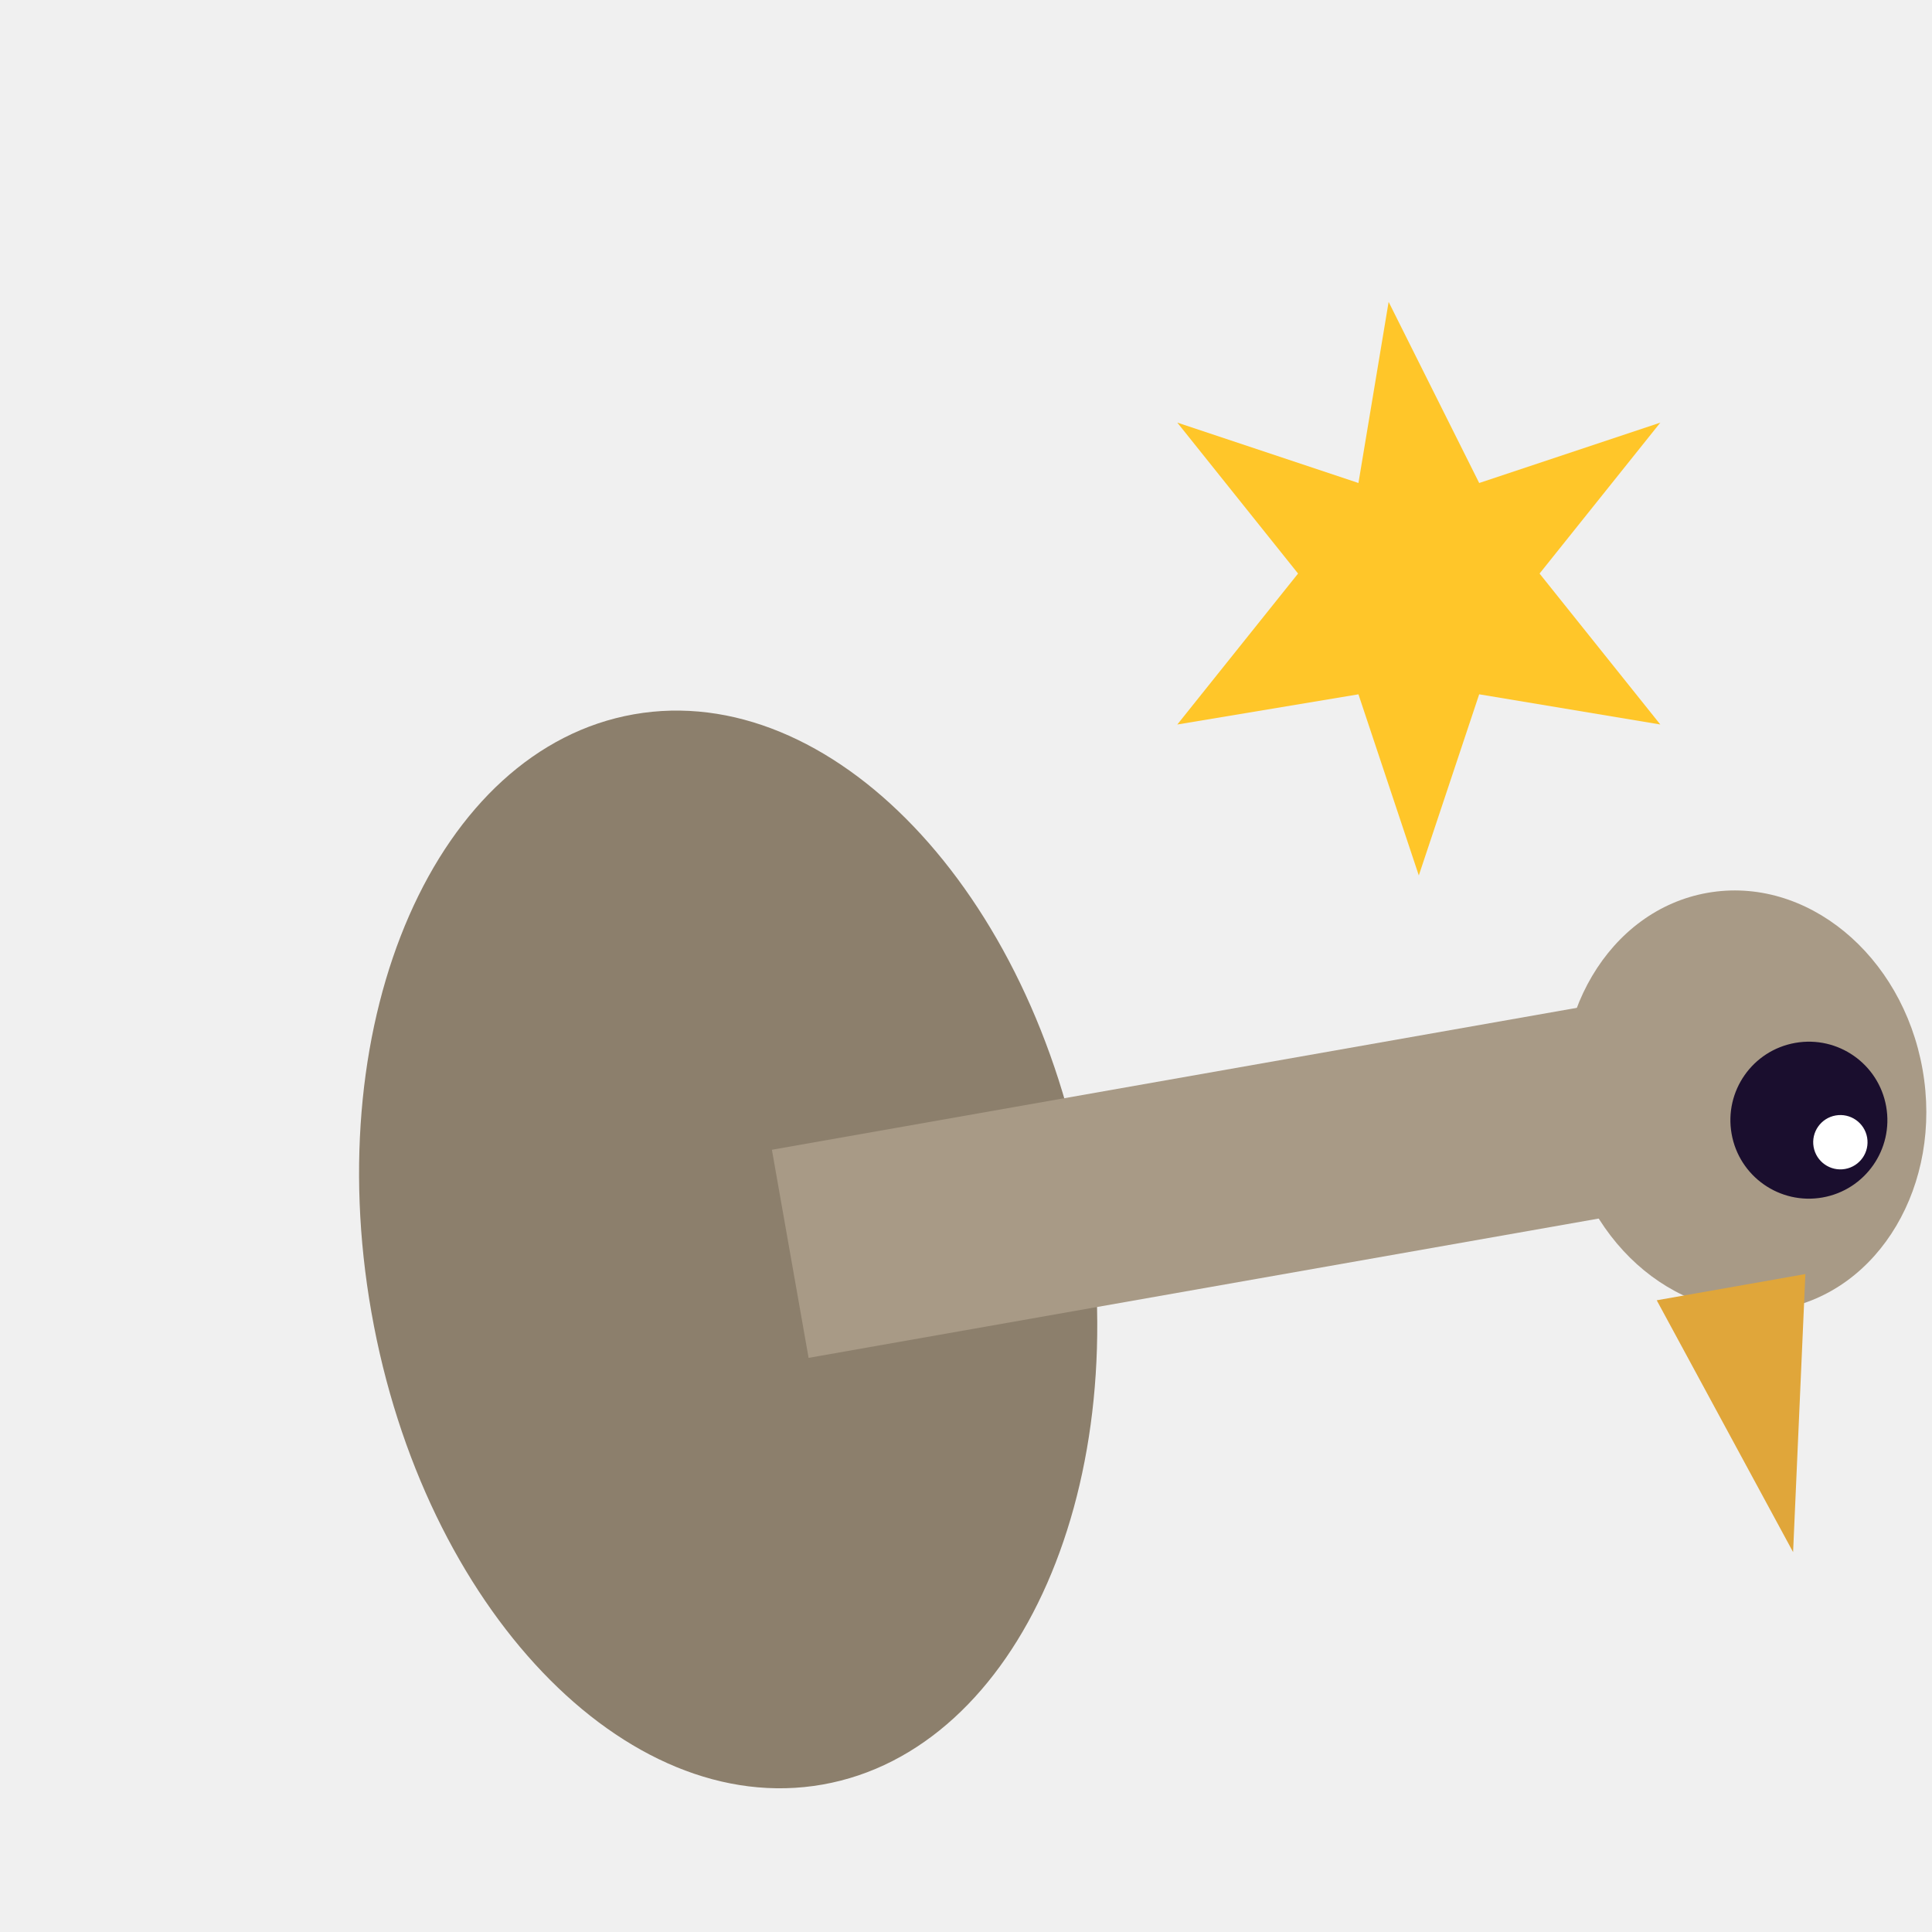
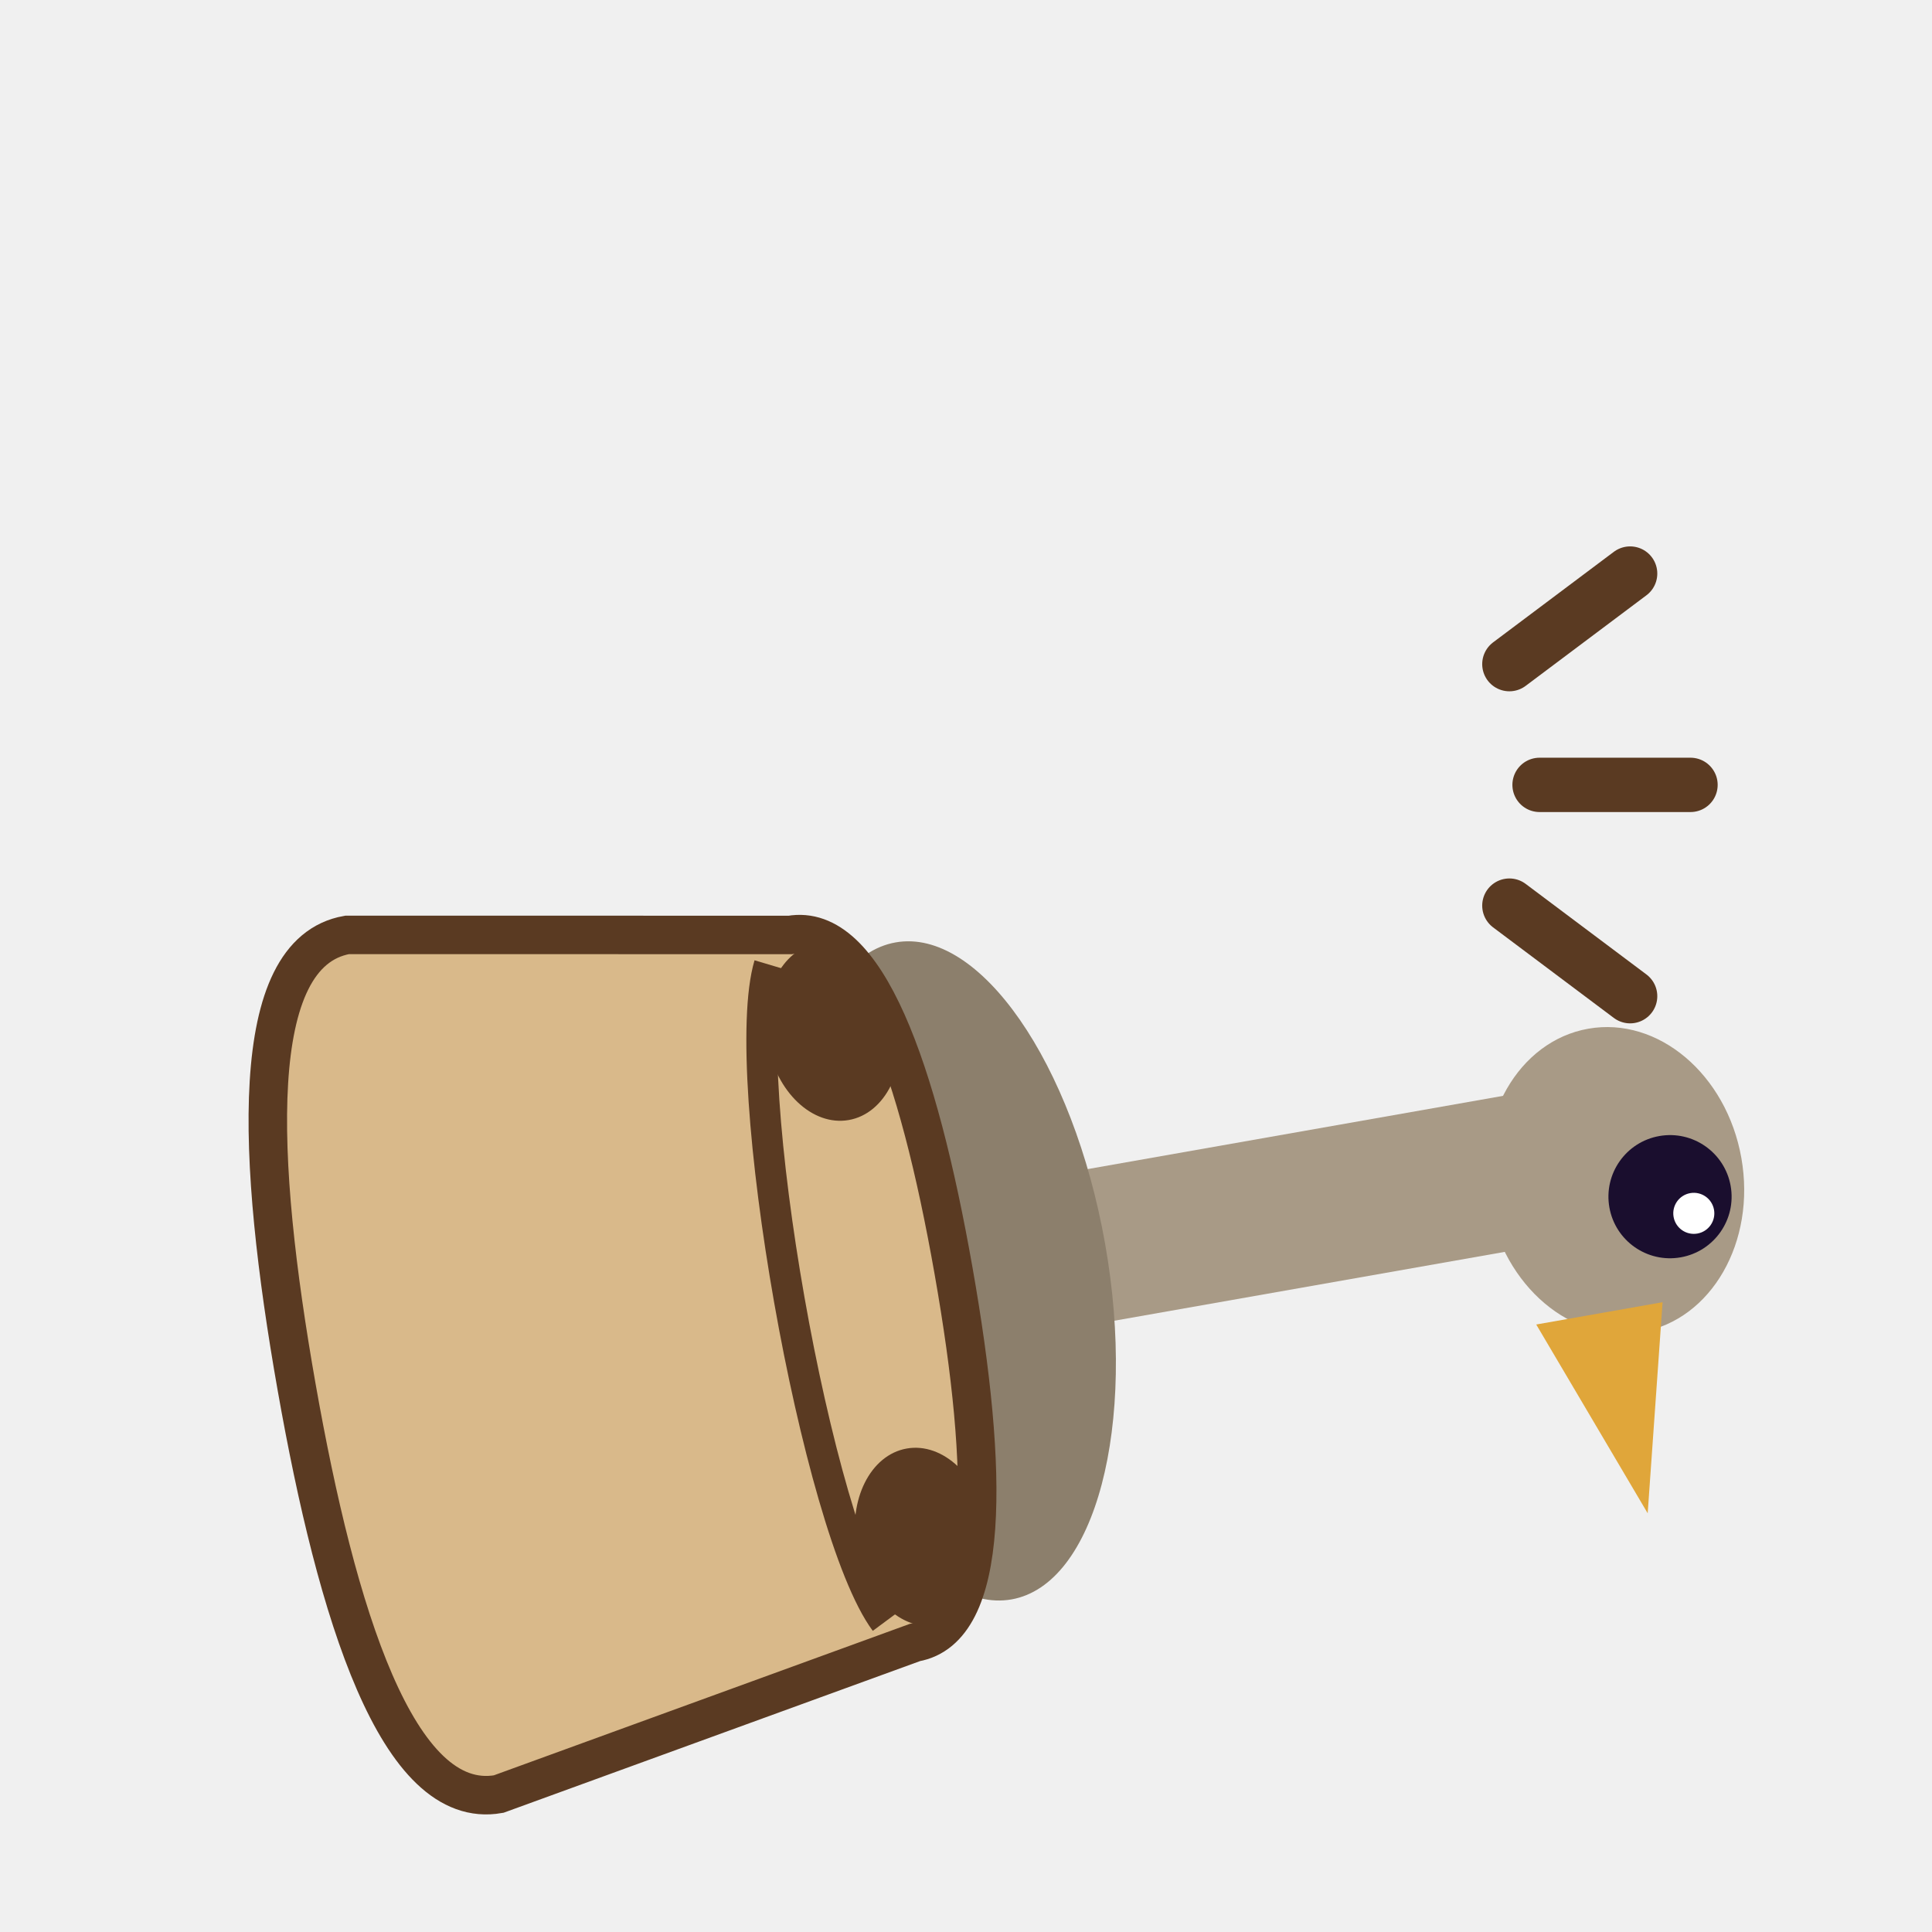
<svg xmlns="http://www.w3.org/2000/svg" viewBox="0 0 64 64" width="64" height="64">
-   <g transform="rotate(80 32 40)">
-     <ellipse cx="32" cy="48" rx="18" ry="12" fill="#8C7F6C" />
-     <path d="M29 46V18h7v28z" fill="#A89A86" />
-     <ellipse cx="33" cy="14" rx="7" ry="6" fill="#A89A86" />
-     <path d="M39 13l9 2-9 3z" fill="#E0A63A" />
-     <circle cx="34" cy="12" r="2.6" fill="#1A0E2E" />
-     <circle cx="34.9" cy="11.1" r="0.9" fill="#fff" />
+   <g transform="translate(57 10) rotate(80) scale(0.85)">
+     <path d="M29 38V12h6v26z" fill="#A89A86" />
+     <ellipse cx="33" cy="10" rx="6" ry="5" fill="#A89A86" />
+     <path d="M38 9l8 2-8 3z" fill="#E0A63A" />
+     <circle cx="34" cy="8" r="2.4" fill="#1A0E2E" />
+     <circle cx="34.8" cy="7.2" r="0.8" fill="#fff" />
+     <ellipse cx="32" cy="36" rx="13" ry="6" fill="#8C7F6C" />
+     <path d="M18 40c0-3 6-4 14-4s14 1 14 4l3 17c0 4-8 5-17 5s-17-1-17-5z" fill="#D9B98A" stroke="#5A3A22" stroke-width="1.5" />
+     <path d="M19 41c4 2 22 2 26 0" stroke="#5A3A22" stroke-width="1.2" fill="none" />
+     <ellipse cx="22" cy="39" rx="3.5" ry="2.6" fill="#5A3A22" />
+     <ellipse cx="42" cy="39" rx="3.5" ry="2.6" fill="#5A3A22" />
  </g>
-   <path d="M46 10l3 6 6-2-4 5 4 5-6-1-2 6-2-6-6 1 4-5-4-5 6 2z" fill="#FFC629" />
+   <path d="M50 22l4-3m-3 7h5m-6 4l4 3" stroke="#5A3A22" stroke-width="1.8" stroke-linecap="round" />
</svg>
